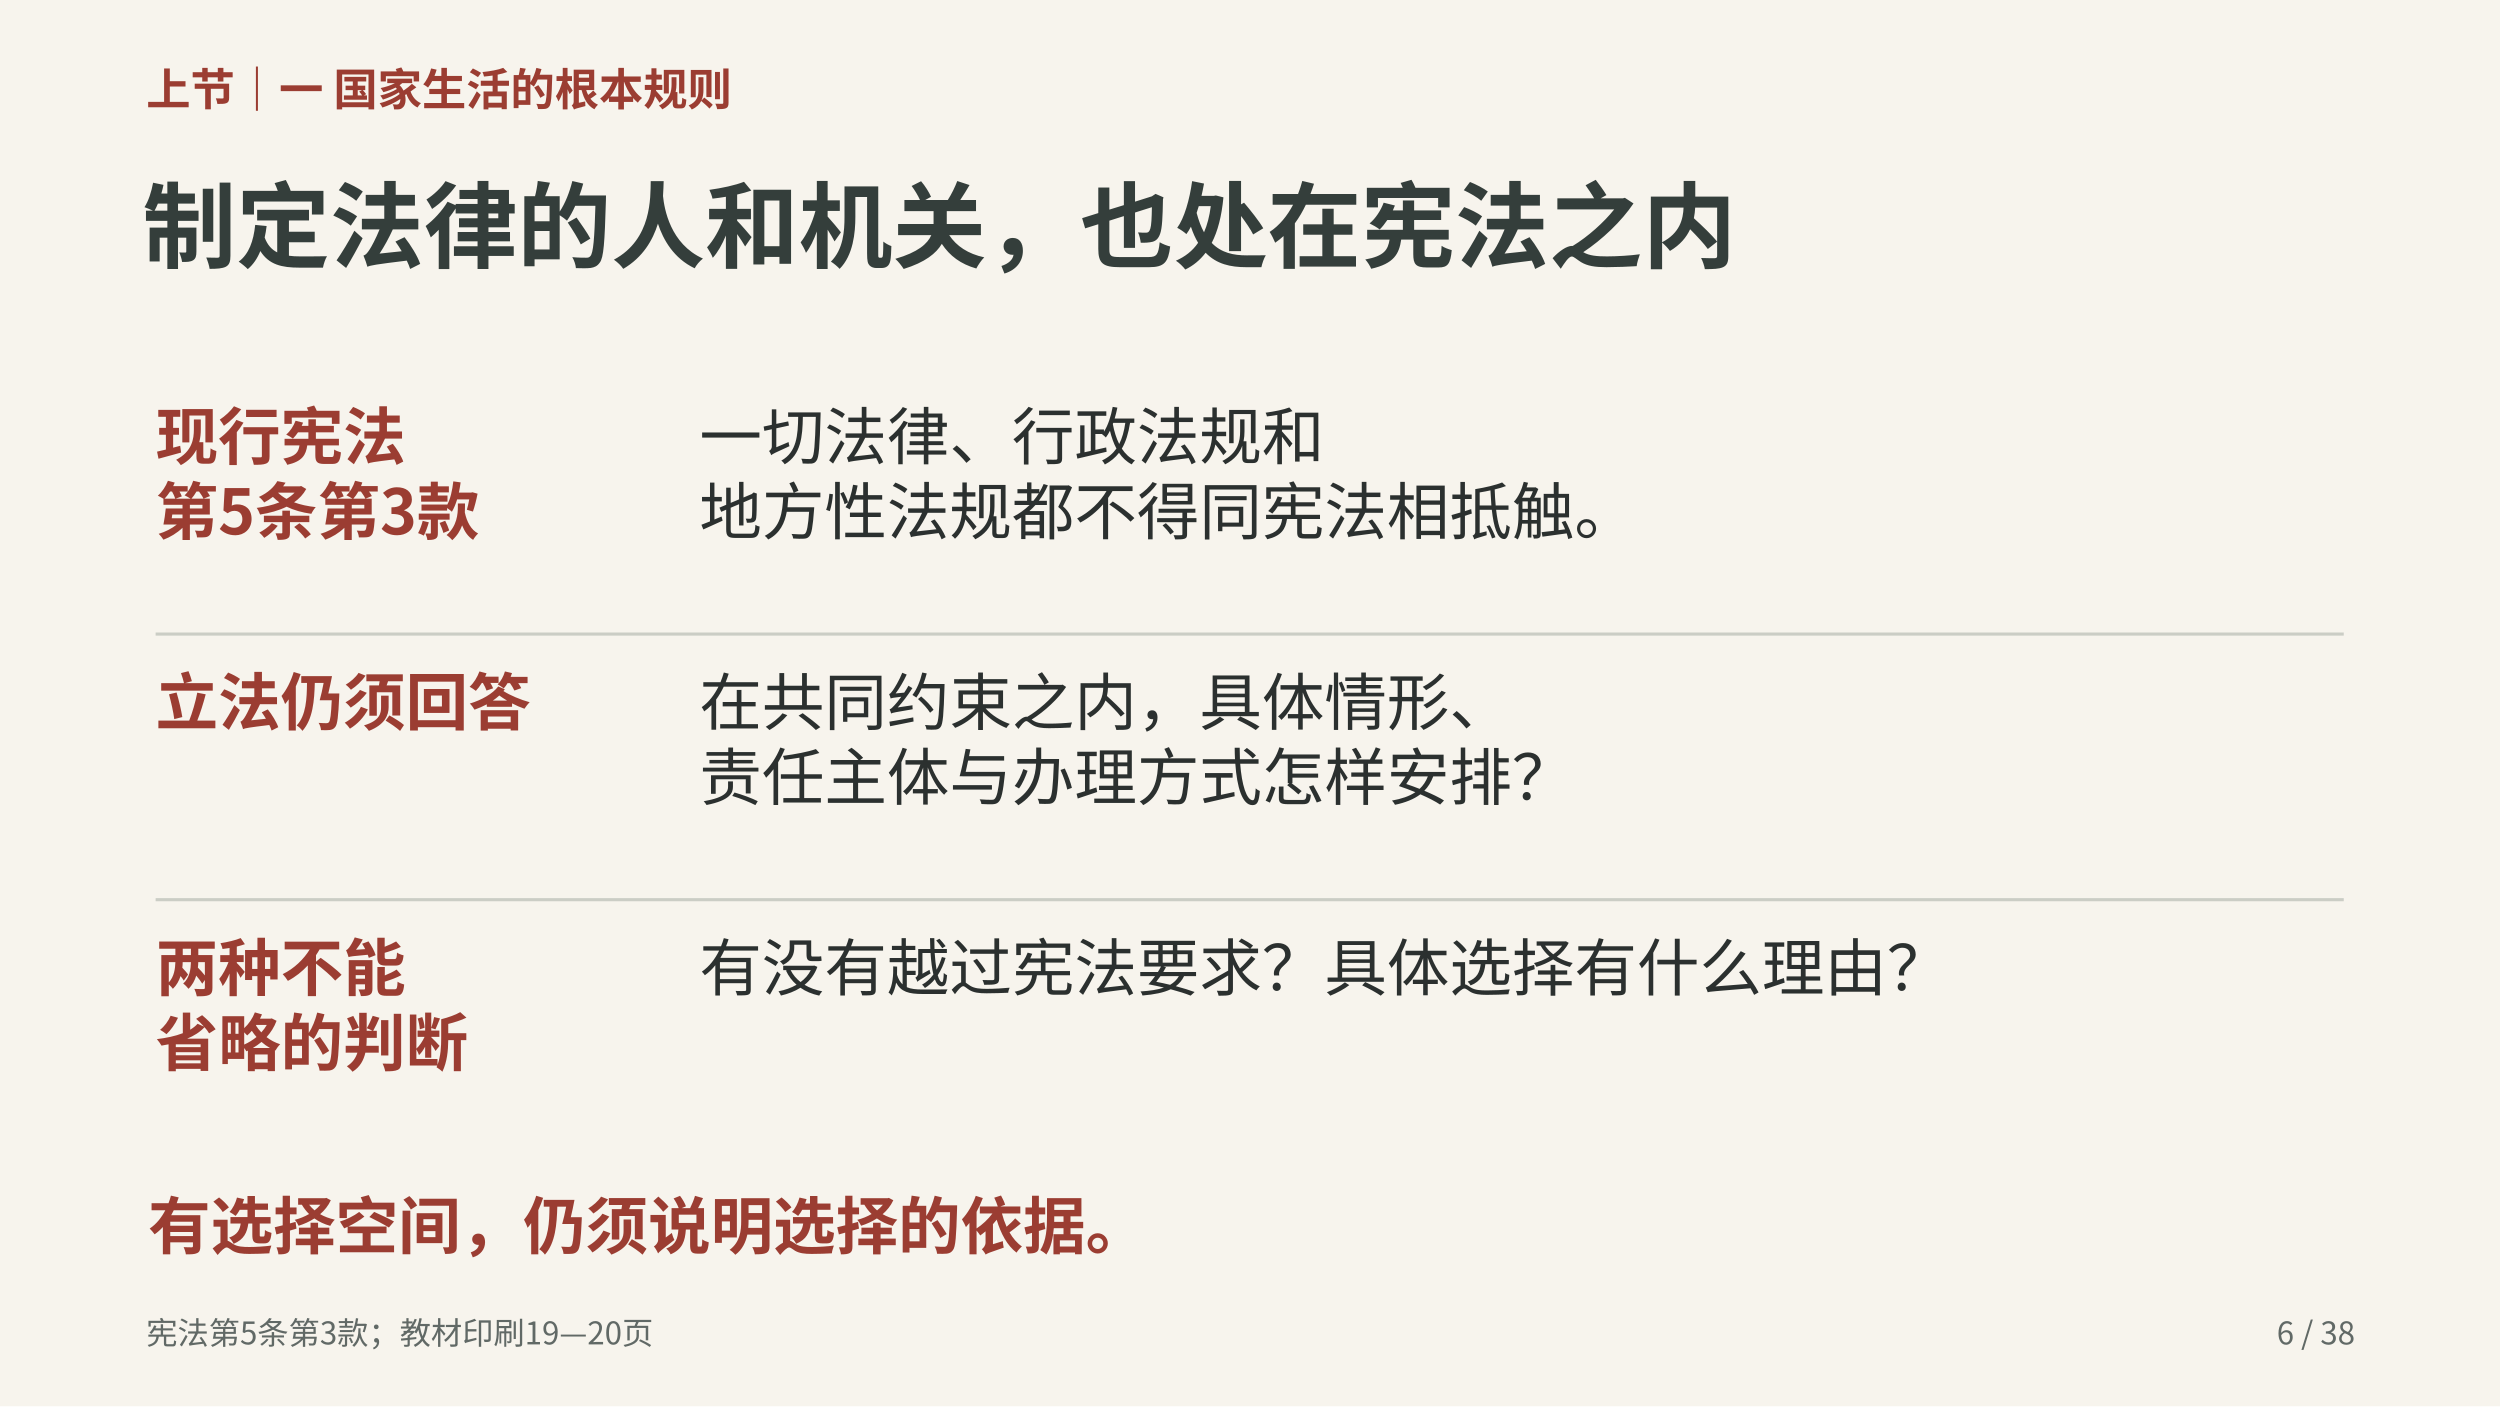
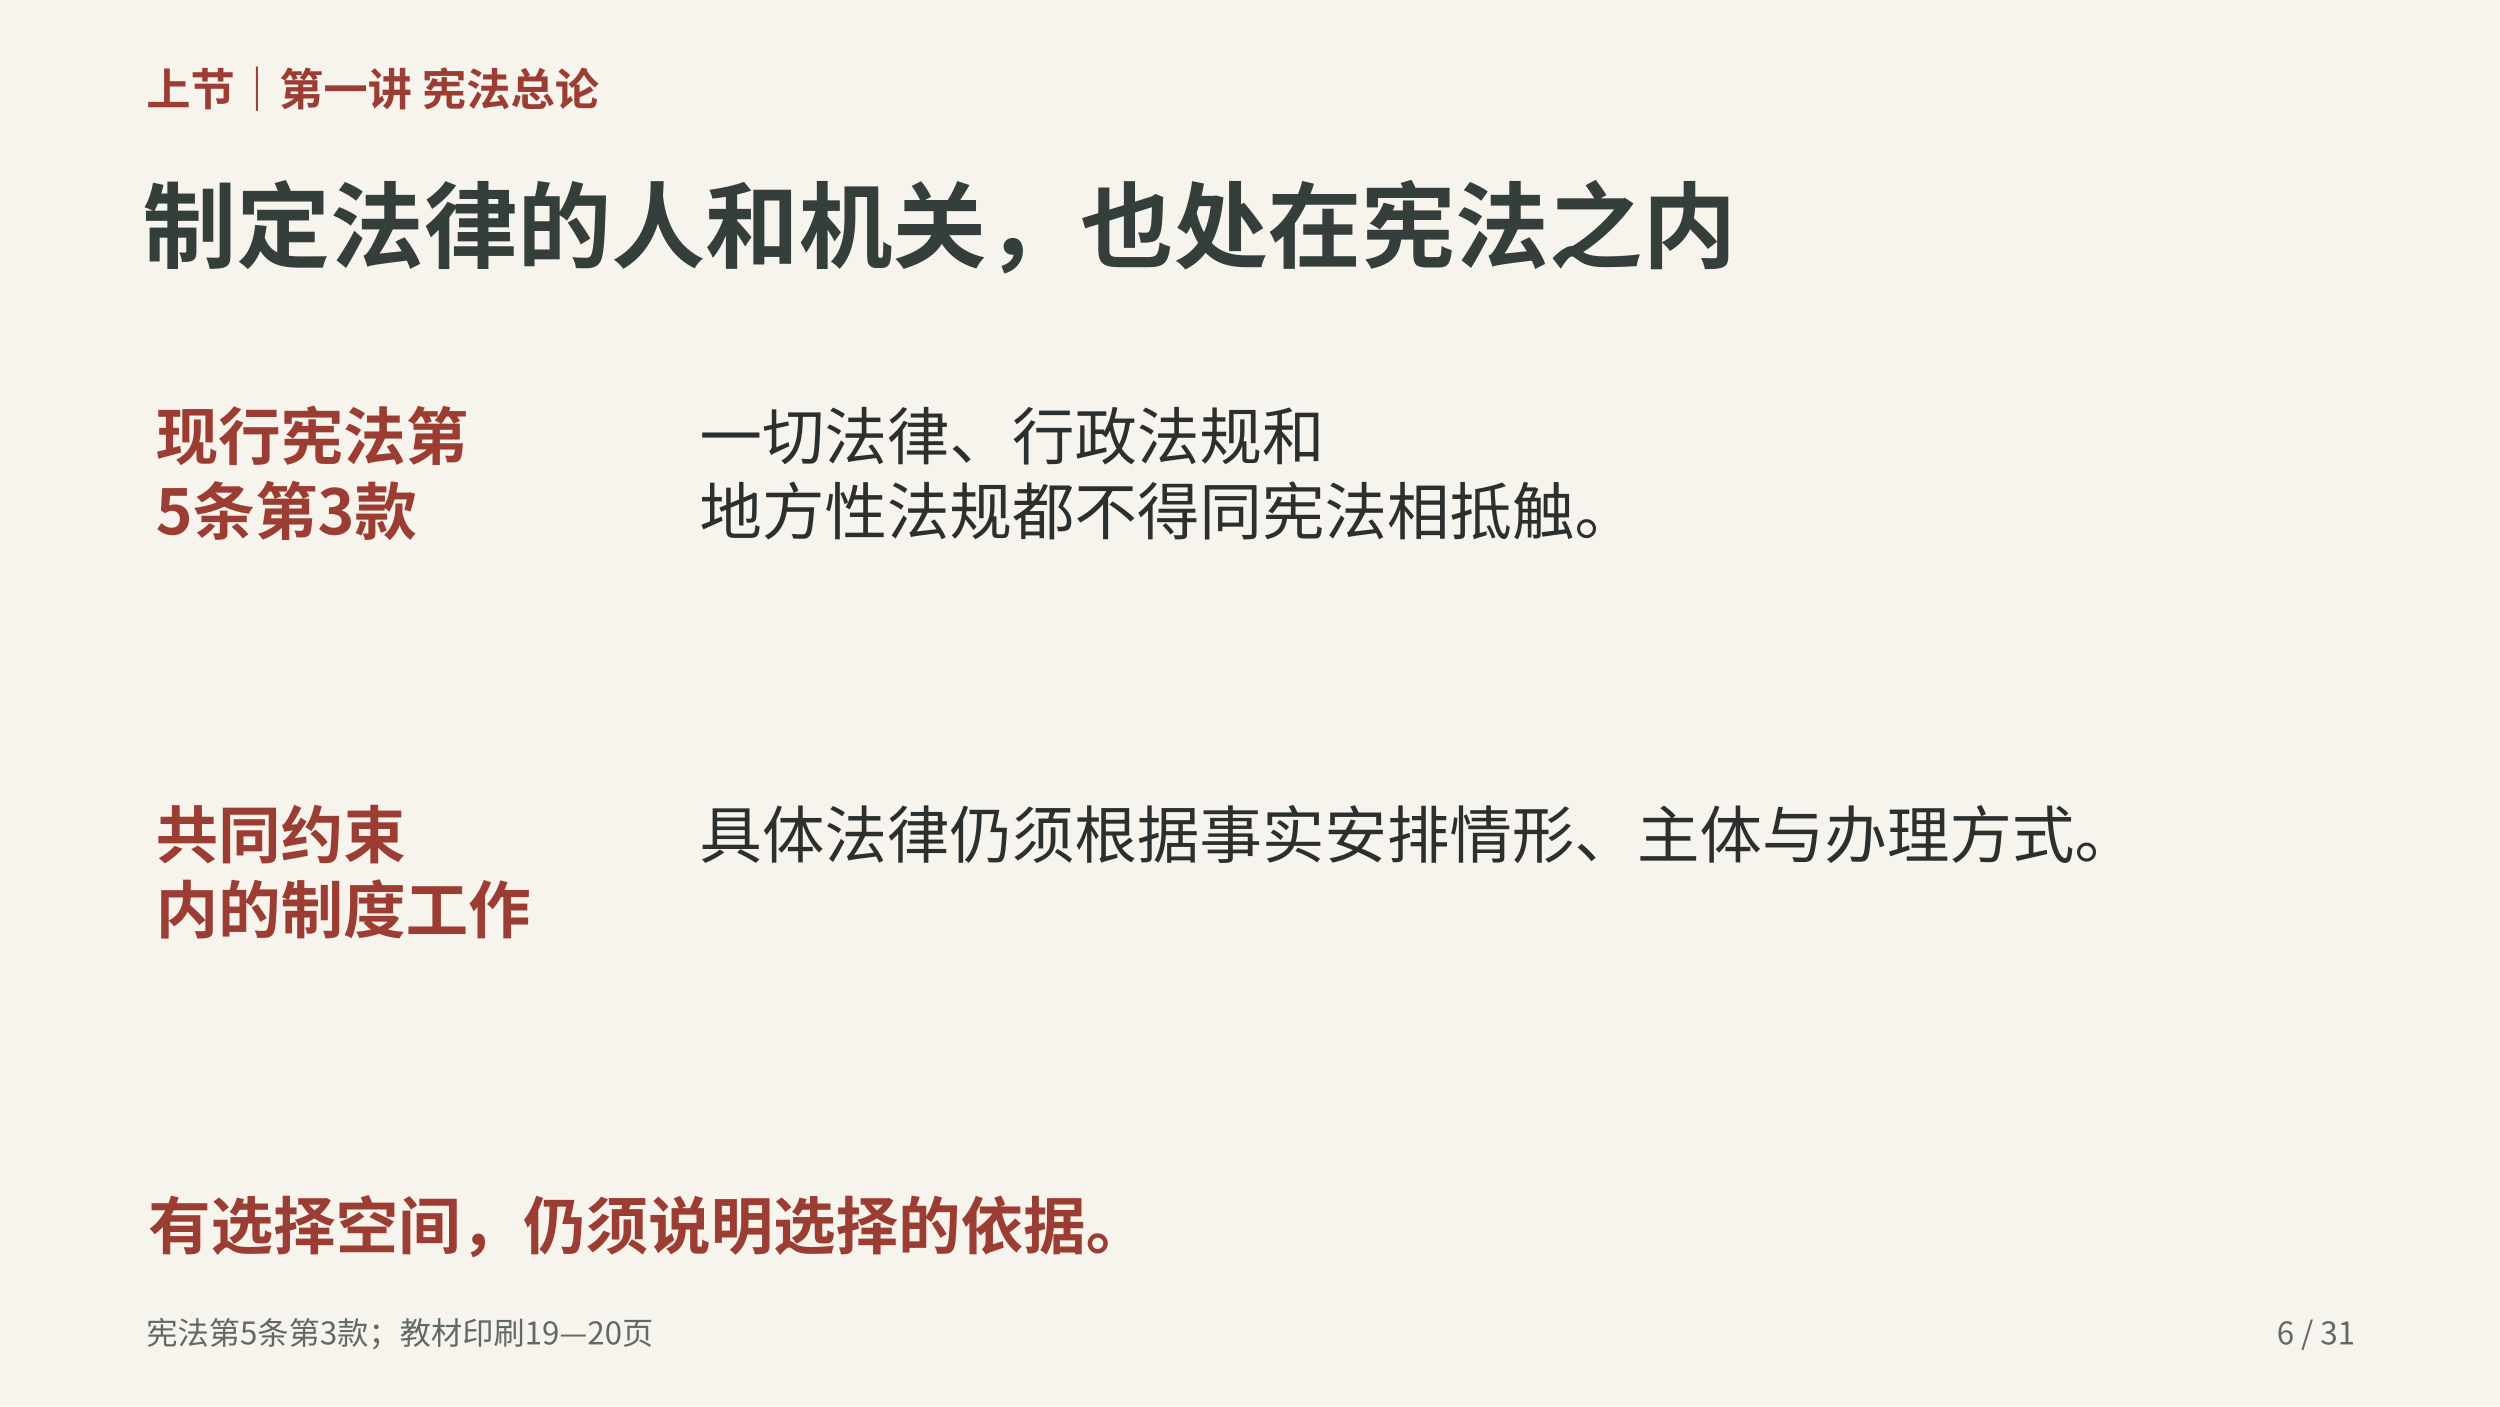
<svg xmlns="http://www.w3.org/2000/svg" viewBox="0 0 1600 900" width="1600" height="900">
  <defs>
    <marker id="arrow" viewBox="0 0 10 10" refX="8" refY="5" markerWidth="5" markerHeight="5" orient="auto-start-reverse">
      <path d="M 0 0 L 10 5 L 0 10 z" fill="#9B3D32" />
    </marker>
  </defs>
  <rect width="1600" height="900" fill="#F7F4ED" />
  <text x="93.6" y="67.5" font-family="Microsoft YaHei, Noto Sans CJK SC, sans-serif" font-size="28.333" font-weight="700" fill="#9B3D32" text-anchor="start">
-     <tspan x="93.6" dy="0">上节｜一 国家生活的根本规则</tspan>
+     <tspan x="93.6" dy="0">上节｜第一讲 宪法总论</tspan>
  </text>
  <text x="91.2" y="166.8" font-family="Microsoft YaHei, Noto Sans CJK SC, sans-serif" font-size="60" font-weight="700" fill="#343E3B" text-anchor="start">
    <tspan x="91.2" dy="0">制定法律的人和机关，也处在宪法之内</tspan>
  </text>
  <text x="99.6" y="294" font-family="Microsoft YaHei, Noto Sans CJK SC, sans-serif" font-size="40" font-weight="700" fill="#9B3D32" text-anchor="start">
-     <tspan x="99.6" dy="0">现行宪法</tspan>
-     <tspan x="99.6" dy="48">第5条第3款</tspan>
+     <tspan x="99.6" dy="0">现行宪法第</tspan>
+     <tspan x="99.6" dy="48">5条第3款</tspan>
  </text>
  <text x="447.6" y="294" font-family="Microsoft YaHei, Noto Sans CJK SC, sans-serif" font-size="40" font-weight="400" fill="#2B302F" text-anchor="start">
    <tspan x="447.6" dy="0">一切法律、行政法规和</tspan>
    <tspan x="447.6" dy="48">地方性法规都不得同宪法相抵触。</tspan>
  </text>
-   <line x1="99.6" y1="405.8" x2="1500" y2="405.8" stroke="#CBCDC5" stroke-width="2" />
-   <text x="99.6" y="464" font-family="Microsoft YaHei, Noto Sans CJK SC, sans-serif" font-size="40" font-weight="700" fill="#9B3D32" text-anchor="start">
-     <tspan x="99.6" dy="0">立法仍须回答</tspan>
+   <text x="99.6" y="549" font-family="Microsoft YaHei, Noto Sans CJK SC, sans-serif" font-size="40" font-weight="700" fill="#9B3D32" text-anchor="start">
+     <tspan x="99.6" dy="0">共同约束</tspan>
+     <tspan x="99.6" dy="48">内的制度工作</tspan>
  </text>
-   <text x="447.6" y="464" font-family="Microsoft YaHei, Noto Sans CJK SC, sans-serif" font-size="40" font-weight="400" fill="#2B302F" text-anchor="start">
-     <tspan x="447.6" dy="0">在共同约束之内，具体情形、</tspan>
-     <tspan x="447.6" dy="48">责任主体与办理方式怎样安排？</tspan>
-   </text>
-   <line x1="99.6" y1="575.8" x2="1500" y2="575.8" stroke="#CBCDC5" stroke-width="2" />
-   <text x="99.6" y="634" font-family="Microsoft YaHei, Noto Sans CJK SC, sans-serif" font-size="40" font-weight="700" fill="#9B3D32" text-anchor="start">
-     <tspan x="99.6" dy="0">两种不能</tspan>
-     <tspan x="99.6" dy="48">省略的判断</tspan>
-   </text>
-   <text x="447.6" y="634" font-family="Microsoft YaHei, Noto Sans CJK SC, sans-serif" font-size="40" font-weight="400" fill="#2B302F" text-anchor="start">
-     <tspan x="447.6" dy="0">有没有越过宪法要求？具体选择有什么理由？</tspan>
+   <text x="447.6" y="549" font-family="Microsoft YaHei, Noto Sans CJK SC, sans-serif" font-size="40" font-weight="400" fill="#2B302F" text-anchor="start">
+     <tspan x="447.6" dy="0">具体法律仍须根据事实安排情形、主体与办理方式。</tspan>
  </text>
  <text x="94.8" y="799.2" font-family="Microsoft YaHei, Noto Sans CJK SC, sans-serif" font-size="40" font-weight="700" fill="#9B3D32" text-anchor="start">
    <tspan x="94.8" dy="0">有选择空间，仍须说明选择的依据。</tspan>
  </text>
  <text x="93.6" y="860.4" font-family="Microsoft YaHei, Noto Sans CJK SC, sans-serif" font-size="20" font-weight="400" fill="#616966" text-anchor="start">
    <tspan x="93.6" dy="0">宪法第5条第3款；教材印刷19—20页</tspan>
  </text>
  <text x="1507.2" y="860.4" font-family="Microsoft YaHei, Noto Sans CJK SC, sans-serif" font-size="20" font-weight="400" fill="#616966" text-anchor="end">
-     <tspan x="1507.2" dy="0">6 / 38</tspan>
+     <tspan x="1507.2" dy="0">6 / 31</tspan>
  </text>
</svg>
